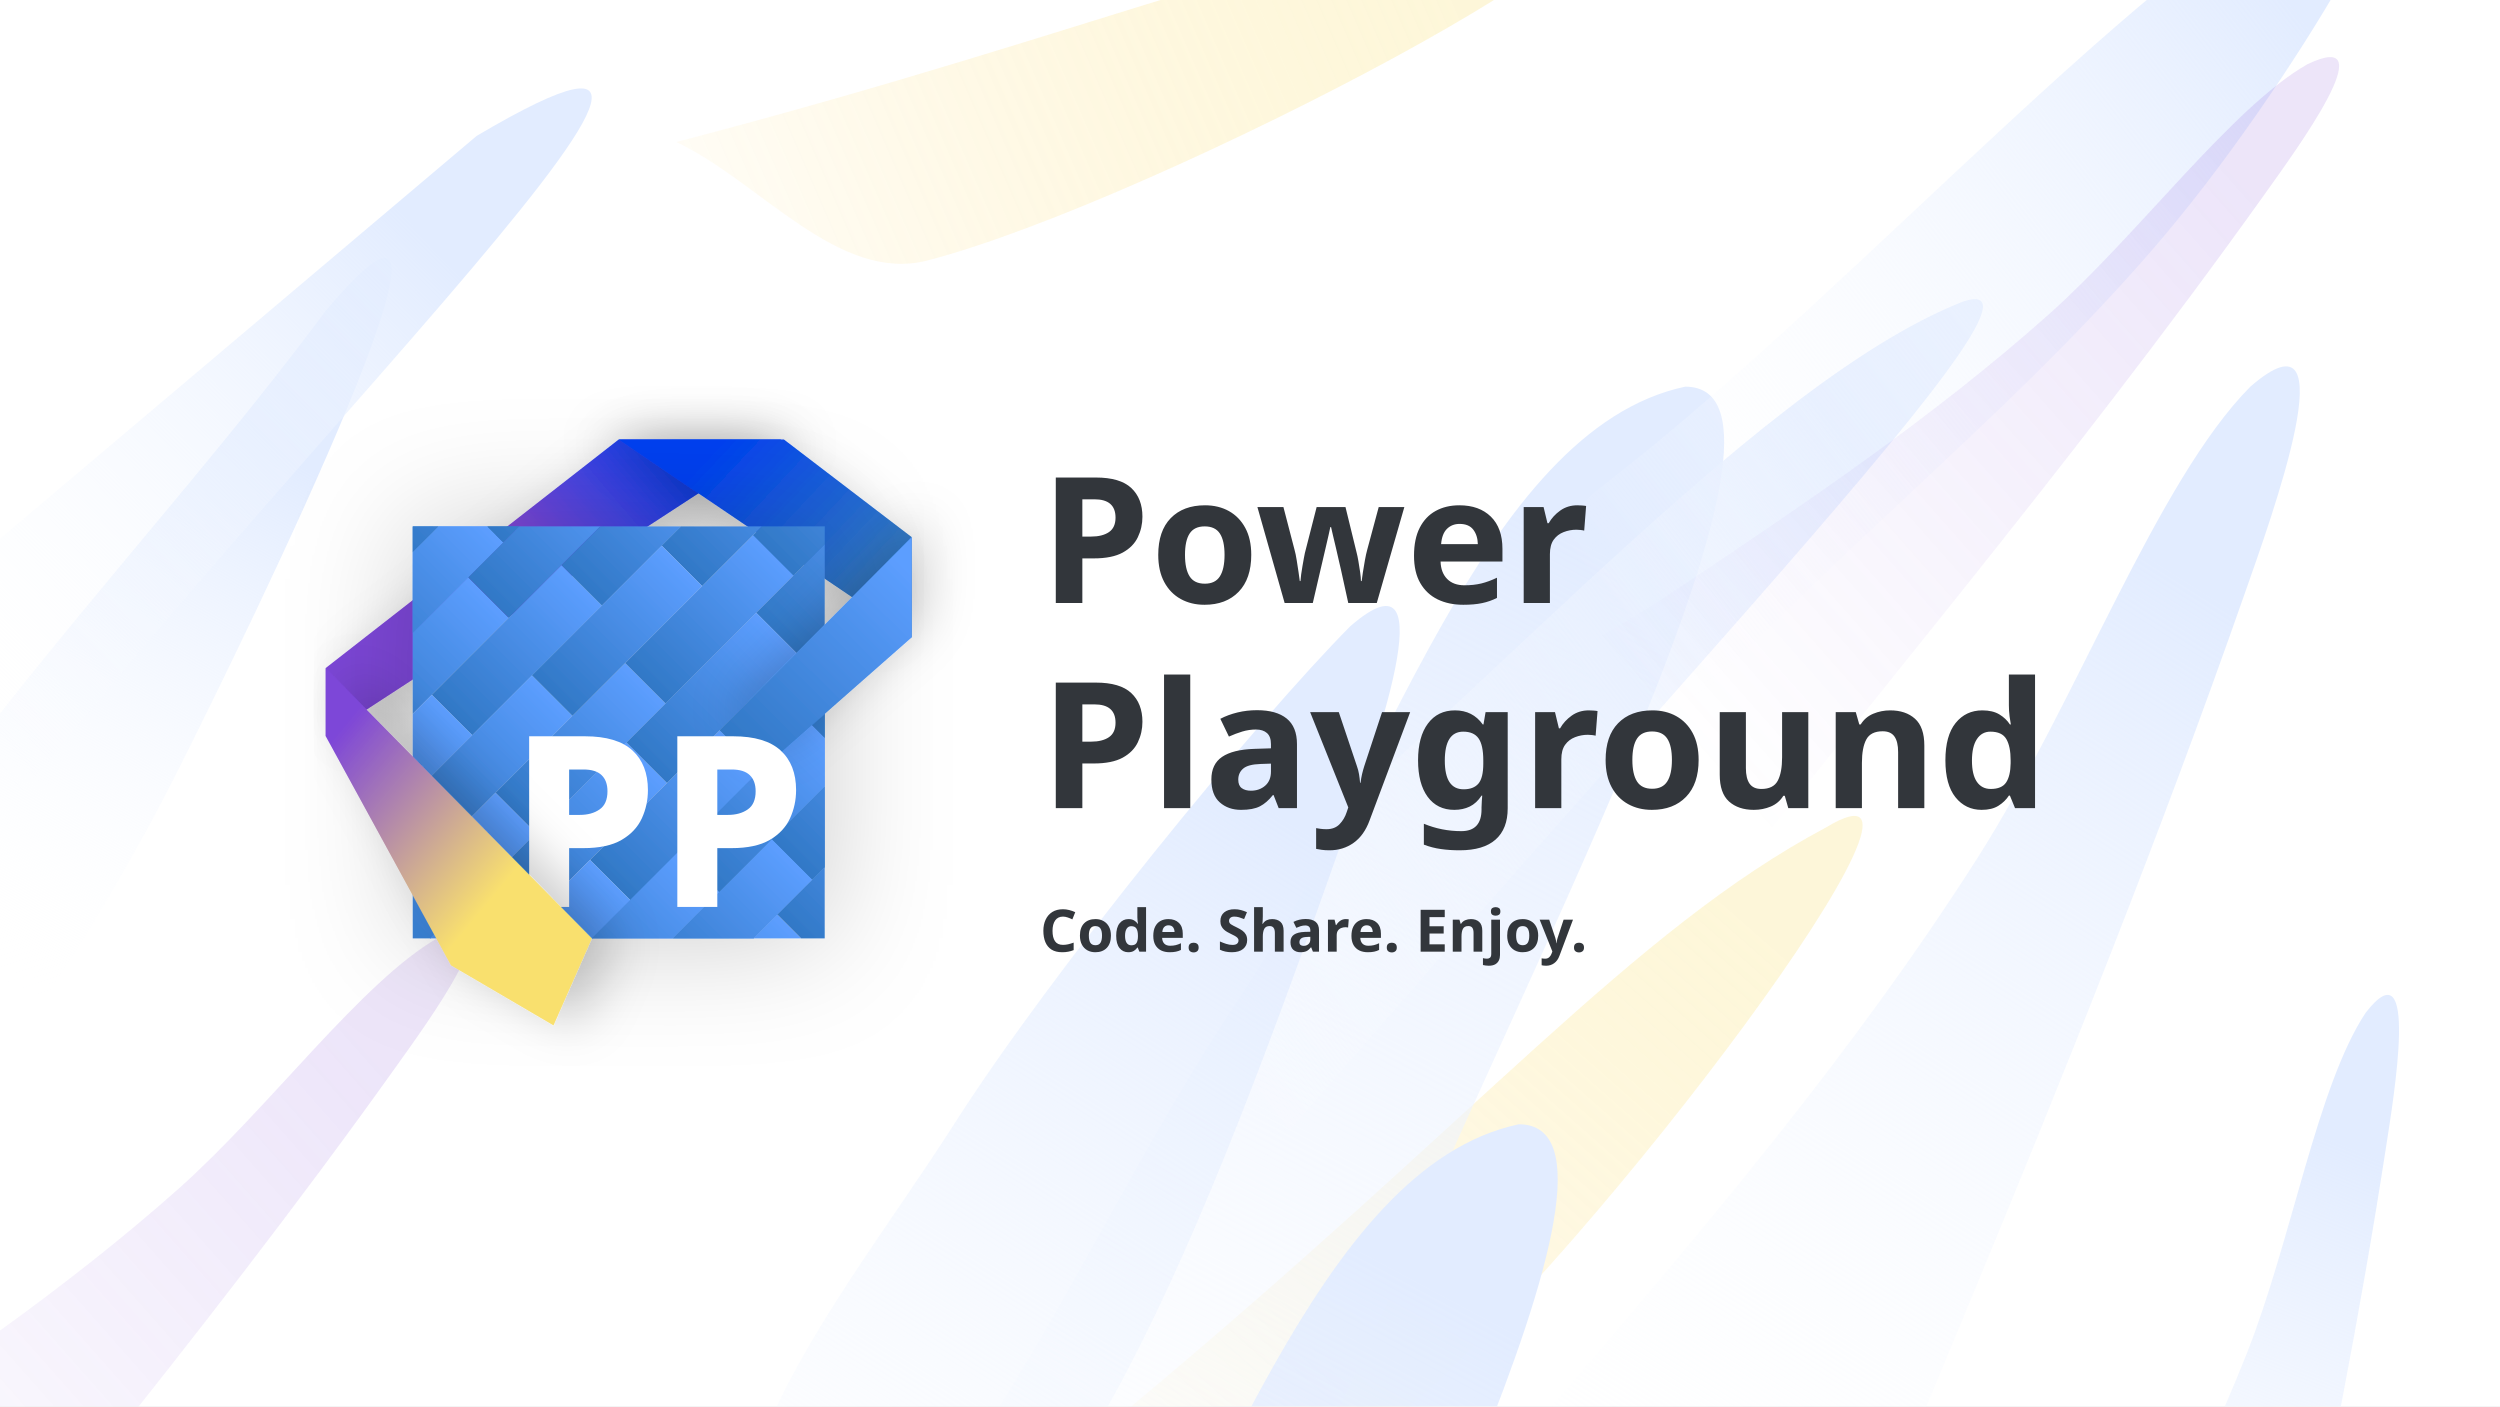
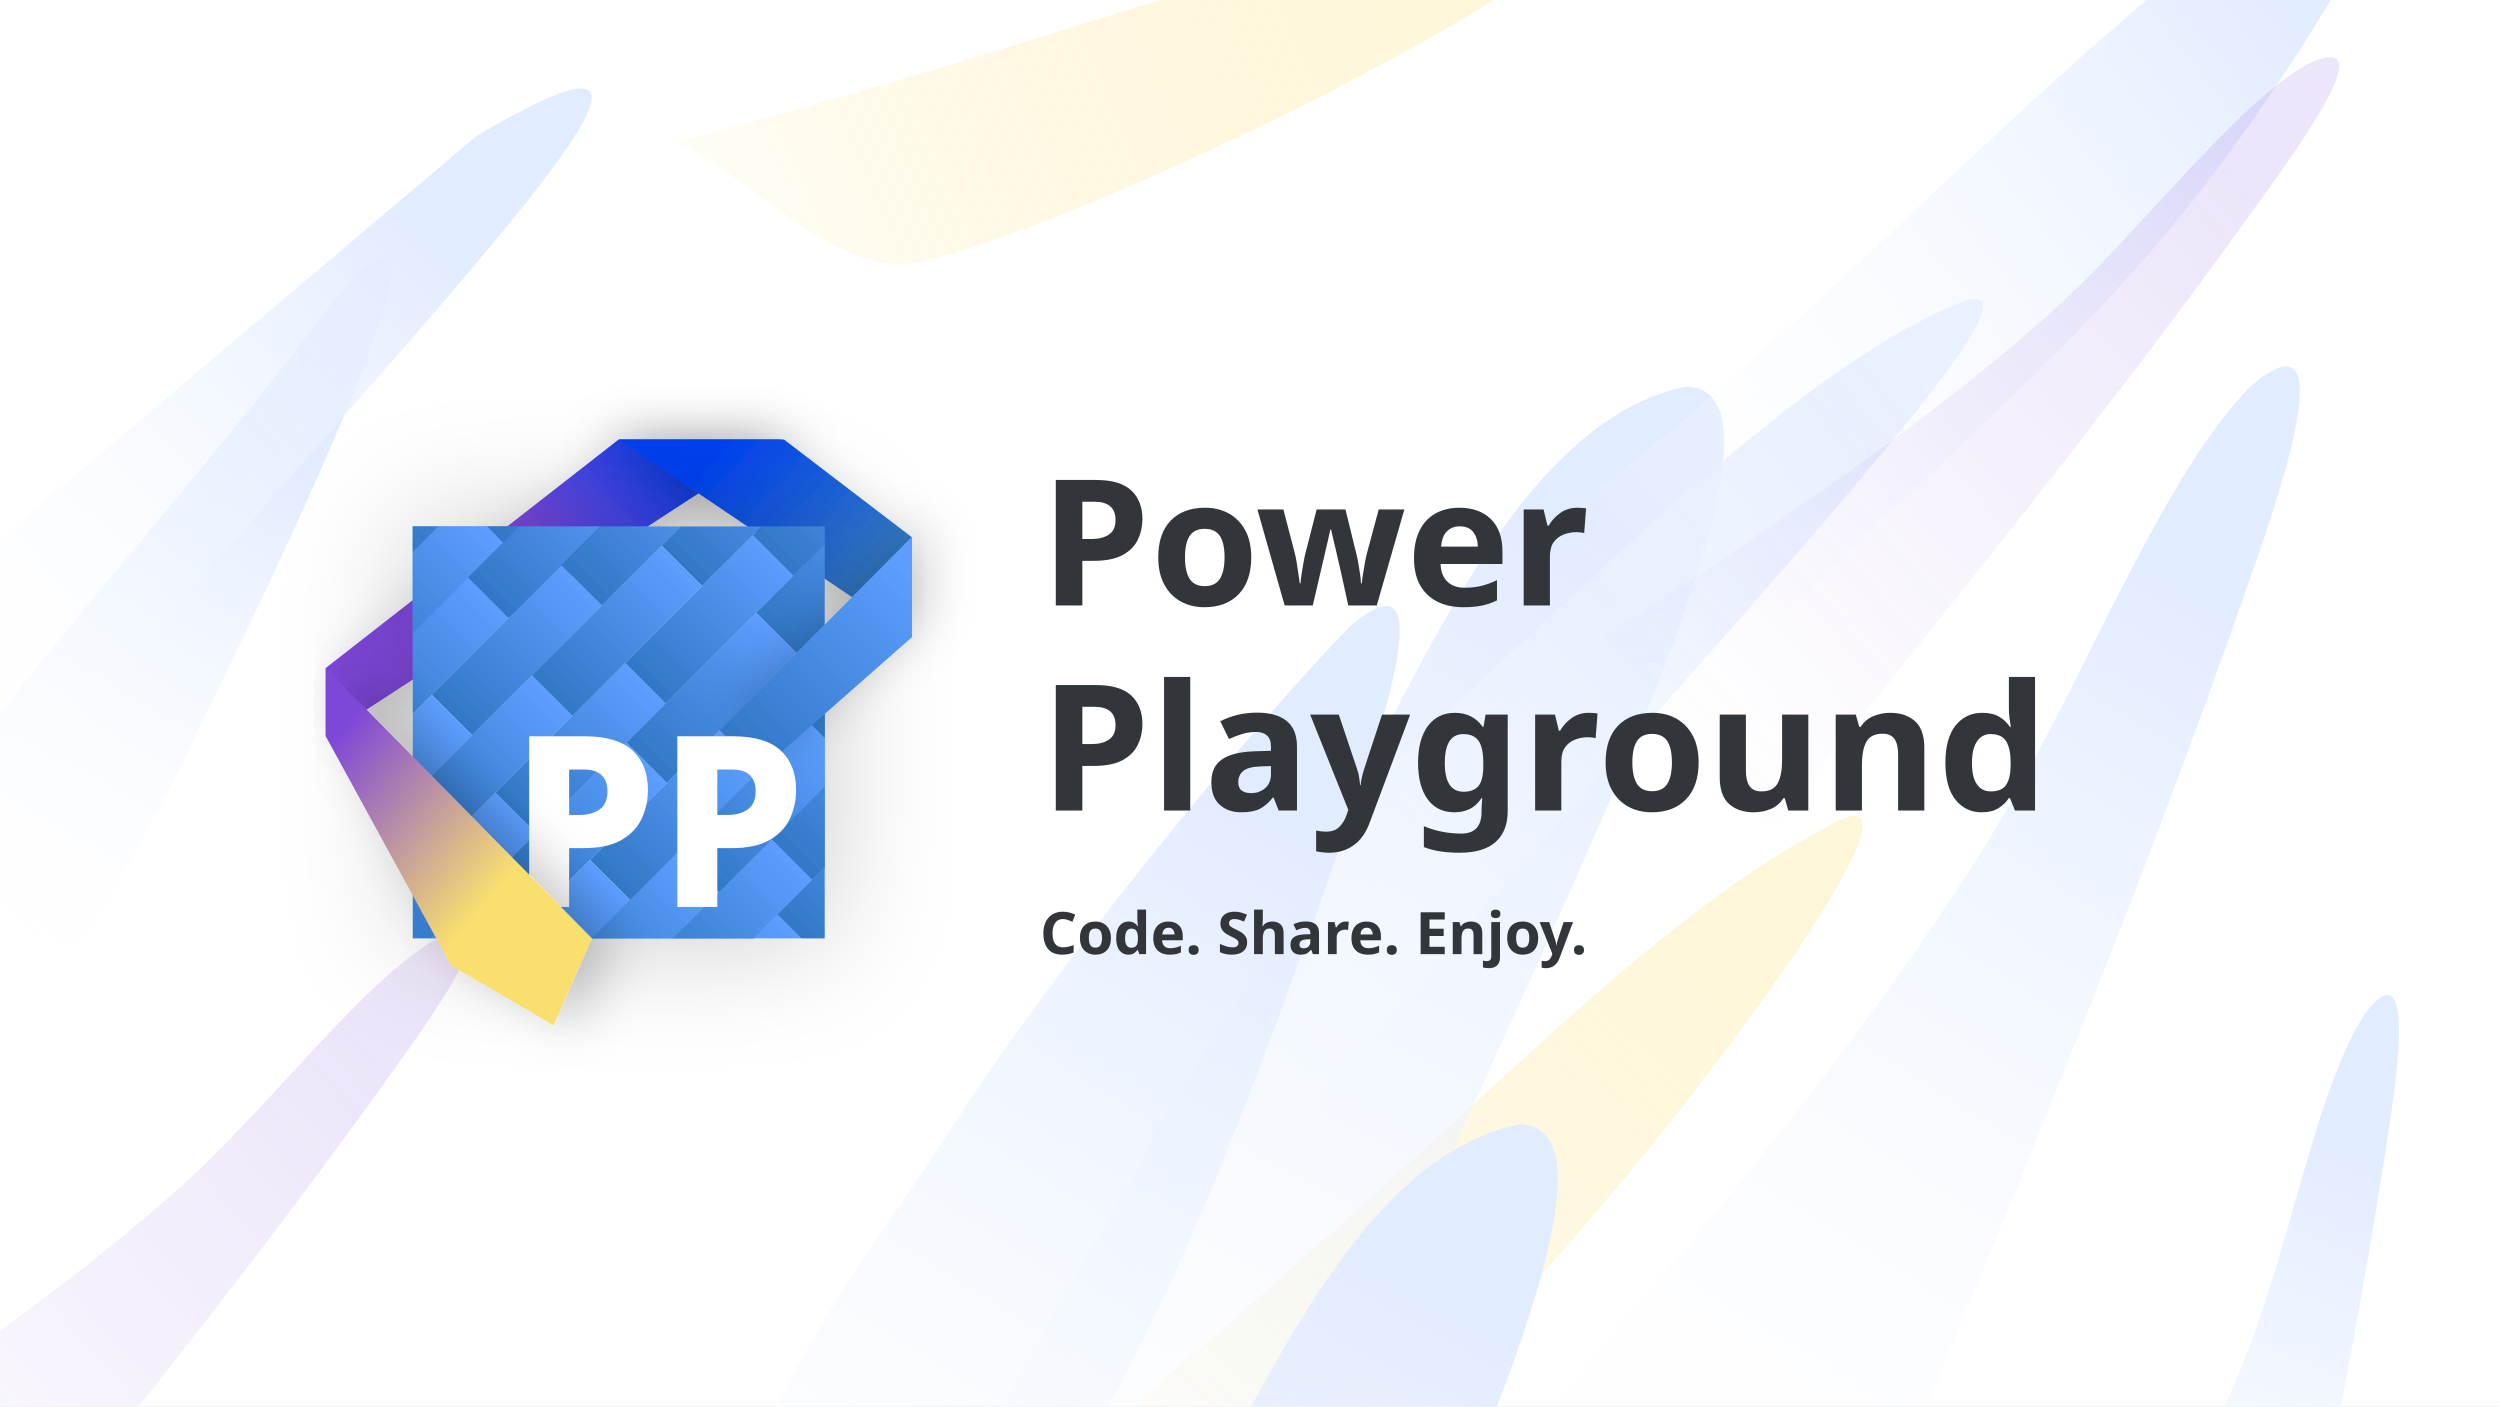
<svg xmlns="http://www.w3.org/2000/svg" xmlns:ns1="http://vectornator.io" xmlns:xlink="http://www.w3.org/1999/xlink" height="100%" stroke-miterlimit="10" style="fill-rule:nonzero;clip-rule:evenodd;stroke-linecap:round;stroke-linejoin:round;" version="1.1" viewBox="5.68434e-14 212 1024 576" width="100%" xml:space="preserve">
  <defs>
    <path d="M5.68434e-14 212L1024 212L1024 212L1024 788L1024 788L5.68434e-14 788L5.68434e-14 788L5.68434e-14 212L5.68434e-14 212Z" id="Fill" />
    <linearGradient gradientTransform="matrix(1 0 0 1 0 0)" gradientUnits="userSpaceOnUse" id="LinearGradient" x1="468.684" x2="716.113" y1="872.198" y2="591.406">
      <stop offset="0" stop-color="#ffbd00" stop-opacity="0" />
      <stop offset="1" stop-color="#f9e06e" stop-opacity="0.261" />
    </linearGradient>
    <linearGradient gradientTransform="matrix(1 0 0 1 0 0)" gradientUnits="userSpaceOnUse" id="LinearGradient_2" x1="-3.991" x2="119.956" y1="613.603" y2="400.46">
      <stop offset="0" stop-color="#ffffff" stop-opacity="0" />
      <stop offset="1" stop-color="#e2ecff" />
    </linearGradient>
    <linearGradient gradientTransform="matrix(1 0 0 1 -33.1374 42.3192)" gradientUnits="userSpaceOnUse" id="LinearGradient_3" x1="-2.358" x2="199.923" y1="459.978" y2="259.069">
      <stop offset="0" stop-color="#ffffff" stop-opacity="0" />
      <stop offset="1" stop-color="#e2ecff" />
    </linearGradient>
    <linearGradient gradientTransform="matrix(1 0 0 1 0 0)" gradientUnits="userSpaceOnUse" id="LinearGradient_4" x1="653.448" x2="914.006" y1="873.172" y2="461.109">
      <stop offset="0" stop-color="#ffffff" stop-opacity="0" />
      <stop offset="1" stop-color="#e2ecff" />
    </linearGradient>
    <linearGradient gradientTransform="matrix(1 0 0 1 0 0)" gradientUnits="userSpaceOnUse" id="LinearGradient_5" x1="383.603" x2="665.908" y1="971.185" y2="443.043">
      <stop offset="0" stop-color="#ffffff" stop-opacity="0" />
      <stop offset="1" stop-color="#e2ecff" />
    </linearGradient>
    <linearGradient gradientTransform="matrix(0.705252 0.239292 -0.269748 0.715396 248.864 -141.091)" gradientUnits="userSpaceOnUse" id="LinearGradient_6" x1="653.448" x2="914.006" y1="873.172" y2="461.109">
      <stop offset="0" stop-color="#ffffff" stop-opacity="0" />
      <stop offset="1" stop-color="#e2ecff" />
    </linearGradient>
    <linearGradient gradientTransform="matrix(0.634176 -0.127439 0.11538 0.647979 341.693 504.298)" gradientUnits="userSpaceOnUse" id="LinearGradient_7" x1="653.448" x2="914.006" y1="873.172" y2="461.109">
      <stop offset="0" stop-color="#ffffff" stop-opacity="0" />
      <stop offset="1" stop-color="#e2ecff" />
    </linearGradient>
    <linearGradient gradientTransform="matrix(1 0 0 1 -68.1738 302.126)" gradientUnits="userSpaceOnUse" id="LinearGradient_8" x1="383.603" x2="665.908" y1="971.185" y2="443.043">
      <stop offset="0" stop-color="#ffffff" stop-opacity="0" />
      <stop offset="1" stop-color="#e2ecff" />
    </linearGradient>
    <linearGradient gradientTransform="matrix(1 0 0 1 -368.676 98.1451)" gradientUnits="userSpaceOnUse" id="LinearGradient_9" x1="653.448" x2="914.006" y1="873.172" y2="461.109">
      <stop offset="0" stop-color="#ffffff" stop-opacity="0" />
      <stop offset="1" stop-color="#e2ecff" />
    </linearGradient>
    <linearGradient gradientTransform="matrix(0.705252 0.239292 -0.269748 0.715396 422.149 -329.722)" gradientUnits="userSpaceOnUse" id="LinearGradient_10" x1="653.448" x2="914.006" y1="873.172" y2="461.109">
      <stop offset="0" stop-color="#ffffff" stop-opacity="0" />
      <stop offset="1" stop-color="#e2ecff" />
    </linearGradient>
    <linearGradient gradientTransform="matrix(0.623723 0.171434 -0.188412 0.630626 440.029 -153.299)" gradientUnits="userSpaceOnUse" id="LinearGradient_11" x1="653.448" x2="914.006" y1="873.172" y2="461.109">
      <stop offset="0" stop-color="#7d46d8" stop-opacity="0" />
      <stop offset="1" stop-color="#7d46d8" stop-opacity="0.14" />
    </linearGradient>
    <linearGradient gradientTransform="matrix(0.623723 0.171434 -0.188412 0.630626 -325.686 204.532)" gradientUnits="userSpaceOnUse" id="LinearGradient_12" x1="653.448" x2="914.006" y1="873.172" y2="461.109">
      <stop offset="0" stop-color="#7d46d8" stop-opacity="0" />
      <stop offset="1" stop-color="#7d46d8" stop-opacity="0.14" />
    </linearGradient>
    <linearGradient gradientTransform="matrix(0.904904 0.425615 -0.425615 0.904904 193.031 -640.127)" gradientUnits="userSpaceOnUse" id="LinearGradient_13" x1="468.684" x2="716.113" y1="872.198" y2="591.406">
      <stop offset="0" stop-color="#ffbd00" stop-opacity="0" />
      <stop offset="1" stop-color="#f9e06e" stop-opacity="0.261" />
    </linearGradient>
    <linearGradient gradientTransform="matrix(47.9132 -53.2538 -90.1648 -99.216 203.869 453.828)" gradientUnits="userSpaceOnUse" id="LinearGradient_14" x1="0.322" x2="1.376" y1="-0.102" y2="-0.161">
      <stop offset="0" stop-color="#7d46d8" />
      <stop offset="1" stop-color="#0041f1" />
    </linearGradient>
    <filter color-interpolation-filters="sRGB" filterUnits="userSpaceOnUse" height="171.579" id="Filter" width="236.573" x="118.427" y="367">
      <feDropShadow dx="10" dy="0" flood-color="#000000" flood-opacity="0.2" in="SourceGraphic" result="Shadow" stdDeviation="10" />
    </filter>
    <linearGradient gradientTransform="matrix(-53.2646 -52.9998 99.1887 -99.6844 382.175 453.216)" gradientUnits="userSpaceOnUse" id="LinearGradient_15" x1="0.322" x2="1.376" y1="-0.102" y2="-0.161">
      <stop offset="0" stop-color="#3178c6" />
      <stop offset="1" stop-color="#0041f1" />
    </linearGradient>
    <filter color-interpolation-filters="sRGB" filterUnits="userSpaceOnUse" height="131.138" id="Filter_2" width="170" x="218.465" y="366.128">
      <feDropShadow dx="-9.962" dy="-0.872" flood-color="#000000" flood-opacity="0.2" in="SourceGraphic" result="Shadow" stdDeviation="10" />
    </filter>
    <filter color-interpolation-filters="sRGB" filterUnits="userSpaceOnUse" height="293.75" id="Filter_3" width="293.75" x="106.552" y="365.125">
      <feDropShadow dx="0" dy="-0" flood-color="#000000" flood-opacity="0.2" in="SourceGraphic" result="Shadow" stdDeviation="25" />
    </filter>
    <linearGradient gradientTransform="matrix(53.1323 -53.1323 99.4369 99.4369 144.726 479.069)" gradientUnits="userSpaceOnUse" id="LinearGradient_16" x1="0" x2="1" y1="0" y2="0">
      <stop offset="0" stop-color="#3178c6" />
      <stop offset="1" stop-color="#5c9eff" />
    </linearGradient>
    <linearGradient gradientTransform="matrix(53.1323 -53.1323 99.4369 99.4369 212.809 377.84)" gradientUnits="userSpaceOnUse" id="LinearGradient_17" x1="0" x2="1" y1="0" y2="0">
      <stop offset="0" stop-color="#3178c6" />
      <stop offset="1" stop-color="#5c9eff" />
    </linearGradient>
    <linearGradient gradientTransform="matrix(53.1323 -53.1323 99.4369 99.4369 159.677 430.972)" gradientUnits="userSpaceOnUse" id="LinearGradient_18" x1="0" x2="1" y1="0" y2="0">
      <stop offset="0" stop-color="#3178c6" />
      <stop offset="1" stop-color="#5c9eff" />
    </linearGradient>
    <linearGradient gradientTransform="matrix(53.1323 -53.1323 99.4369 99.4369 197.858 425.936)" gradientUnits="userSpaceOnUse" id="LinearGradient_19" x1="0" x2="1" y1="0" y2="0">
      <stop offset="0" stop-color="#3178c6" />
      <stop offset="1" stop-color="#5c9eff" />
    </linearGradient>
    <linearGradient gradientTransform="matrix(53.1323 -53.1323 99.4369 99.4369 144.726 479.069)" gradientUnits="userSpaceOnUse" id="LinearGradient_20" x1="0" x2="1" y1="0" y2="0">
      <stop offset="0" stop-color="#3178c6" />
      <stop offset="1" stop-color="#5c9eff" />
    </linearGradient>
    <linearGradient gradientTransform="matrix(53.1323 -53.1323 99.4369 99.4369 159.677 430.972)" gradientUnits="userSpaceOnUse" id="LinearGradient_21" x1="0" x2="1" y1="0" y2="0">
      <stop offset="0" stop-color="#3178c6" />
      <stop offset="1" stop-color="#5c9eff" />
    </linearGradient>
    <linearGradient gradientTransform="matrix(53.1323 -53.1323 99.4369 99.4369 197.858 425.936)" gradientUnits="userSpaceOnUse" id="LinearGradient_22" x1="0" x2="1" y1="0" y2="0">
      <stop offset="0" stop-color="#3178c6" />
      <stop offset="1" stop-color="#5c9eff" />
    </linearGradient>
    <linearGradient gradientTransform="matrix(53.1323 -53.1323 99.4369 99.4369 146.955 509.923)" gradientUnits="userSpaceOnUse" id="LinearGradient_23" x1="0" x2="1" y1="0" y2="0">
      <stop offset="0" stop-color="#3178c6" />
      <stop offset="1" stop-color="#5c9eff" />
    </linearGradient>
    <linearGradient gradientTransform="matrix(53.1323 -53.1323 99.4369 99.4369 185.137 504.887)" gradientUnits="userSpaceOnUse" id="LinearGradient_24" x1="0" x2="1" y1="0" y2="0">
      <stop offset="0" stop-color="#3178c6" />
      <stop offset="1" stop-color="#5c9eff" />
    </linearGradient>
    <linearGradient gradientTransform="matrix(53.1323 -53.1323 99.4369 99.4369 132.005 558.019)" gradientUnits="userSpaceOnUse" id="LinearGradient_25" x1="0" x2="1" y1="0" y2="0">
      <stop offset="0" stop-color="#3178c6" />
      <stop offset="1" stop-color="#5c9eff" />
    </linearGradient>
    <linearGradient gradientTransform="matrix(53.1323 -53.1323 99.4369 99.4369 200.088 456.79)" gradientUnits="userSpaceOnUse" id="LinearGradient_26" x1="0" x2="1" y1="0" y2="0">
      <stop offset="0" stop-color="#3178c6" />
      <stop offset="1" stop-color="#5c9eff" />
    </linearGradient>
    <linearGradient gradientTransform="matrix(53.1323 -53.1323 99.4369 99.4369 238.269 451.755)" gradientUnits="userSpaceOnUse" id="LinearGradient_27" x1="0" x2="1" y1="0" y2="0">
      <stop offset="0" stop-color="#3178c6" />
      <stop offset="1" stop-color="#5c9eff" />
    </linearGradient>
    <linearGradient gradientTransform="matrix(53.1323 -53.1323 99.4369 99.4369 173.054 550.053)" gradientUnits="userSpaceOnUse" id="LinearGradient_28" x1="0" x2="1" y1="0" y2="0">
      <stop offset="0" stop-color="#3178c6" />
      <stop offset="1" stop-color="#5c9eff" />
    </linearGradient>
    <linearGradient gradientTransform="matrix(53.1323 -53.1323 99.4369 99.4369 211.236 545.017)" gradientUnits="userSpaceOnUse" id="LinearGradient_29" x1="0" x2="1" y1="0" y2="0">
      <stop offset="0" stop-color="#3178c6" />
      <stop offset="1" stop-color="#5c9eff" />
    </linearGradient>
    <linearGradient gradientTransform="matrix(53.1323 -53.1323 99.4369 99.4369 158.103 598.15)" gradientUnits="userSpaceOnUse" id="LinearGradient_30" x1="0" x2="1" y1="0" y2="0">
      <stop offset="0" stop-color="#3178c6" />
      <stop offset="1" stop-color="#5c9eff" />
    </linearGradient>
    <linearGradient gradientTransform="matrix(53.7367 -53.7367 100.568 100.568 158.595 630.599)" gradientUnits="userSpaceOnUse" id="LinearGradient_31" x1="0" x2="1" y1="0" y2="0">
      <stop offset="0" stop-color="#3178c6" />
      <stop offset="1" stop-color="#5c9eff" />
    </linearGradient>
    <linearGradient gradientTransform="matrix(53.1323 -53.1323 99.4369 99.4369 120.003 603.309)" gradientUnits="userSpaceOnUse" id="LinearGradient_32" x1="0" x2="1" y1="0" y2="0">
      <stop offset="0" stop-color="#3178c6" />
      <stop offset="1" stop-color="#5c9eff" />
    </linearGradient>
    <linearGradient gradientTransform="matrix(53.1323 -53.1323 99.4369 99.4369 279.319 443.788)" gradientUnits="userSpaceOnUse" id="LinearGradient_33" x1="0" x2="1" y1="0" y2="0">
      <stop offset="0" stop-color="#3178c6" />
      <stop offset="1" stop-color="#5c9eff" />
    </linearGradient>
    <linearGradient gradientTransform="matrix(53.1323 -53.1323 99.4369 99.4369 226.187 496.921)" gradientUnits="userSpaceOnUse" id="LinearGradient_34" x1="0" x2="1" y1="0" y2="0">
      <stop offset="0" stop-color="#3178c6" />
      <stop offset="1" stop-color="#5c9eff" />
    </linearGradient>
    <linearGradient gradientTransform="matrix(53.1323 -53.1323 99.4369 99.4369 264.368 491.885)" gradientUnits="userSpaceOnUse" id="LinearGradient_35" x1="0" x2="1" y1="0" y2="0">
      <stop offset="0" stop-color="#3178c6" />
      <stop offset="1" stop-color="#5c9eff" />
    </linearGradient>
    <linearGradient gradientTransform="matrix(53.1323 -53.1323 99.4369 99.4369 316.756 439.497)" gradientUnits="userSpaceOnUse" id="LinearGradient_36" x1="0" x2="1" y1="0" y2="0">
      <stop offset="0" stop-color="#3178c6" />
      <stop offset="1" stop-color="#5c9eff" />
    </linearGradient>
    <linearGradient gradientTransform="matrix(53.1323 -53.1323 99.4369 99.4369 211.782 577.555)" gradientUnits="userSpaceOnUse" id="LinearGradient_37" x1="0" x2="1" y1="0" y2="0">
      <stop offset="0" stop-color="#3178c6" />
      <stop offset="1" stop-color="#5c9eff" />
    </linearGradient>
    <linearGradient gradientTransform="matrix(53.1323 -53.1323 99.4369 99.4369 249.963 572.52)" gradientUnits="userSpaceOnUse" id="LinearGradient_38" x1="0" x2="1" y1="0" y2="0">
      <stop offset="0" stop-color="#3178c6" />
      <stop offset="1" stop-color="#5c9eff" />
    </linearGradient>
    <linearGradient gradientTransform="matrix(53.1323 -53.1323 99.4369 99.4369 196.831 625.652)" gradientUnits="userSpaceOnUse" id="LinearGradient_39" x1="0" x2="1" y1="0" y2="0">
      <stop offset="0" stop-color="#3178c6" />
      <stop offset="1" stop-color="#5c9eff" />
    </linearGradient>
    <linearGradient gradientTransform="matrix(53.1323 -53.1323 99.4369 99.4369 318.047 471.29)" gradientUnits="userSpaceOnUse" id="LinearGradient_40" x1="0" x2="1" y1="0" y2="0">
      <stop offset="0" stop-color="#3178c6" />
      <stop offset="1" stop-color="#5c9eff" />
    </linearGradient>
    <linearGradient gradientTransform="matrix(53.1323 -53.1323 99.4369 99.4369 264.914 524.423)" gradientUnits="userSpaceOnUse" id="LinearGradient_41" x1="0" x2="1" y1="0" y2="0">
      <stop offset="0" stop-color="#3178c6" />
      <stop offset="1" stop-color="#5c9eff" />
    </linearGradient>
    <linearGradient gradientTransform="matrix(53.1323 -53.1323 99.4369 99.4369 303.096 519.387)" gradientUnits="userSpaceOnUse" id="LinearGradient_42" x1="0" x2="1" y1="0" y2="0">
      <stop offset="0" stop-color="#3178c6" />
      <stop offset="1" stop-color="#5c9eff" />
    </linearGradient>
    <linearGradient gradientTransform="matrix(53.1323 -53.1323 99.4369 99.4369 233.148 622.217)" gradientUnits="userSpaceOnUse" id="LinearGradient_43" x1="0" x2="1" y1="0" y2="0">
      <stop offset="0" stop-color="#3178c6" />
      <stop offset="1" stop-color="#5c9eff" />
    </linearGradient>
    <linearGradient gradientTransform="matrix(53.1323 -53.1323 99.4369 99.4369 271.329 617.181)" gradientUnits="userSpaceOnUse" id="LinearGradient_44" x1="0" x2="1" y1="0" y2="0">
      <stop offset="0" stop-color="#3178c6" />
      <stop offset="1" stop-color="#5c9eff" />
    </linearGradient>
    <linearGradient gradientTransform="matrix(53.1323 -53.1323 99.4369 99.4369 339.412 515.952)" gradientUnits="userSpaceOnUse" id="LinearGradient_45" x1="0" x2="1" y1="0" y2="0">
      <stop offset="0" stop-color="#3178c6" />
      <stop offset="1" stop-color="#5c9eff" />
    </linearGradient>
    <linearGradient gradientTransform="matrix(53.1323 -53.1323 99.4369 99.4369 286.28 569.085)" gradientUnits="userSpaceOnUse" id="LinearGradient_46" x1="0" x2="1" y1="0" y2="0">
      <stop offset="0" stop-color="#3178c6" />
      <stop offset="1" stop-color="#5c9eff" />
    </linearGradient>
    <linearGradient gradientTransform="matrix(53.1323 -53.1323 99.4369 99.4369 324.461 564.049)" gradientUnits="userSpaceOnUse" id="LinearGradient_47" x1="0" x2="1" y1="0" y2="0">
      <stop offset="0" stop-color="#3178c6" />
      <stop offset="1" stop-color="#5c9eff" />
    </linearGradient>
    <linearGradient gradientTransform="matrix(53.1323 -53.1323 99.4369 99.4369 233.148 622.217)" gradientUnits="userSpaceOnUse" id="LinearGradient_48" x1="0" x2="1" y1="0" y2="0">
      <stop offset="0" stop-color="#3178c6" />
      <stop offset="1" stop-color="#5c9eff" />
    </linearGradient>
    <linearGradient gradientTransform="matrix(53.1323 -53.1323 99.4369 99.4369 271.329 617.181)" gradientUnits="userSpaceOnUse" id="LinearGradient_49" x1="0" x2="1" y1="0" y2="0">
      <stop offset="0" stop-color="#3178c6" />
      <stop offset="1" stop-color="#5c9eff" />
    </linearGradient>
    <linearGradient gradientTransform="matrix(53.1323 -53.1323 99.4369 99.4369 339.412 515.952)" gradientUnits="userSpaceOnUse" id="LinearGradient_50" x1="0" x2="1" y1="0" y2="0">
      <stop offset="0" stop-color="#3178c6" />
      <stop offset="1" stop-color="#5c9eff" />
    </linearGradient>
    <linearGradient gradientTransform="matrix(53.1323 -53.1323 99.4369 99.4369 286.28 569.085)" gradientUnits="userSpaceOnUse" id="LinearGradient_51" x1="0" x2="1" y1="0" y2="0">
      <stop offset="0" stop-color="#3178c6" />
      <stop offset="1" stop-color="#5c9eff" />
    </linearGradient>
    <linearGradient gradientTransform="matrix(53.1323 -53.1323 99.4369 99.4369 324.461 564.049)" gradientUnits="userSpaceOnUse" id="LinearGradient_52" x1="0" x2="1" y1="0" y2="0">
      <stop offset="0" stop-color="#3178c6" />
      <stop offset="1" stop-color="#5c9eff" />
    </linearGradient>
    <linearGradient gradientTransform="matrix(53.1323 -53.1323 99.4369 99.4369 273.559 648.035)" gradientUnits="userSpaceOnUse" id="LinearGradient_53" x1="0" x2="1" y1="0" y2="0">
      <stop offset="0" stop-color="#3178c6" />
      <stop offset="1" stop-color="#5c9eff" />
    </linearGradient>
    <linearGradient gradientTransform="matrix(53.1323 -53.1323 99.4369 99.4369 326.691 594.903)" gradientUnits="userSpaceOnUse" id="LinearGradient_54" x1="0" x2="1" y1="0" y2="0">
      <stop offset="0" stop-color="#3178c6" />
      <stop offset="1" stop-color="#5c9eff" />
    </linearGradient>
    <linearGradient gradientTransform="matrix(53.1323 -53.1323 99.4369 99.4369 303.096 519.387)" gradientUnits="userSpaceOnUse" id="LinearGradient_55" x1="0" x2="1.348" y1="0" y2="-0.007">
      <stop offset="0" stop-color="#3178c6" />
      <stop offset="1" stop-color="#5c9eff" />
    </linearGradient>
    <filter color-interpolation-filters="sRGB" filterUnits="userSpaceOnUse" height="145.676" id="Filter_4" width="128.618" x="274.809" y="398.337">
      <feDropShadow dx="5" dy="-8.66" flood-color="#000000" flood-opacity="0.2" in="SourceGraphic" result="Shadow" stdDeviation="10" />
    </filter>
    <linearGradient gradientTransform="matrix(41.5451 51.9549 -77.2657 97.6196 194.422 547.463)" gradientUnits="userSpaceOnUse" id="LinearGradient_56" x1="-1.019" x2="0.394" y1="0.138" y2="0.201">
      <stop offset="0" stop-color="#7d46d8" />
      <stop offset="1" stop-color="#f9e06e" />
    </linearGradient>
    <filter color-interpolation-filters="sRGB" filterUnits="userSpaceOnUse" height="196.314" id="Filter_5" width="159" x="118.427" y="460.686">
      <feDropShadow dx="10" dy="0" flood-color="#000000" flood-opacity="0.2" in="SourceGraphic" result="Shadow" stdDeviation="10" />
    </filter>
  </defs>
  <clipPath id="ArtboardFrame">
    <rect height="576" width="1024" x="5.68434e-14" y="212" />
  </clipPath>
  <g clip-path="url(#ArtboardFrame)" id="Layer" ns1:layerName="Layer">
    <g opacity="1" ns1:layerName="light">
      <g opacity="1" ns1:layerName="rect">
        <use fill="#ffffff" fill-rule="evenodd" opacity="1" stroke="none" ns1:layerName="rect" xlink:href="#Fill" />
        <clipPath clip-rule="evenodd" id="ClipPath">
          <use xlink:href="#Fill" />
        </clipPath>
        <g clip-path="url(#ClipPath)">
          <path d="M463.419 788C605.698 669.45 668.512 593.22 747.976 550.9C812.398 512 652.128 725.665 577.316 788C548.149 812.303 501.385 788 463.419 788Z" fill="url(#LinearGradient)" fill-rule="nonzero" opacity="1" stroke="none" ns1:layerName="长方形 1" />
          <path d="M133.427 339.298C210.159 248.223 101.766 470.44 71.593 530.103C25.53 621.187-38.463 702.034-93.491 788C-90.308 736-107.453 678.49-83.942 632C-29.097 523.55 60.971 436.865 133.427 339.298Z" fill="url(#LinearGradient_2)" fill-rule="nonzero" opacity="1" stroke="none" ns1:layerName="长方形 1" />
          <path d="M-96.569 514.277C49.333 390.973 49.333 390.973 195.234 267.668C350.78 175.795 81.049 430.444-33.137 593.22C-64.853 553.749-64.853 553.749-96.569 514.277Z" fill="url(#LinearGradient_3)" fill-rule="nonzero" opacity="1" stroke="none" ns1:layerName="长方形 1" />
          <path d="M494.864 930.746C541.789 883.164 592.123 838.718 635.64 788C697.292 716.145 758.955 643.495 809.836 563.649C850.396 500 883.408 409.024 921.742 370.376C963.016 334.538 930.206 424.378 919.384 455.279C850.056 653.236 763.143 844.589 685.023 1039.24C589.943 984.995 589.943 984.995 494.864 930.746Z" fill="url(#LinearGradient_4)" fill-rule="nonzero" opacity="1" stroke="none" ns1:layerName="长方形 1" />
          <path d="M299.473 934.941C332.128 892.227 367.741 851.621 397.437 806.8C437.656 746.096 468.294 679.368 508.865 618.899C566.007 533.734 607.117 388.125 690.255 370.376C750.814 370.376 622.944 613.405 574.916 729.653C530.013 838.338 466.603 938.418 412.446 1042.8C355.96 988.87 355.96 988.87 299.473 934.941Z" fill="url(#LinearGradient_5)" fill-rule="nonzero" opacity="1" stroke="none" ns1:layerName="长方形 1" />
          <path d="M482.526 600.1C592.56 515.471 715.479 370.376 804.105 335.501C858.515 317.665 627.874 550.9 451.644 766.3C412.535 716.521 448.747 626.079 482.526 600.1Z" fill="url(#LinearGradient_6)" fill-rule="nonzero" opacity="1" stroke="none" ns1:layerName="长方形 1" />
          <path d="M1103.62 310.829" fill="none" opacity="1" stroke="#383838" stroke-linecap="butt" stroke-linejoin="miter" stroke-width="10" ns1:layerName="曲线 1" />
          <path d="M762.914 1044.34C787.182 1007.52 813.975 972.31 835.72 933.9C866.528 879.483 897.251 824.549 920.306 766.326C938.684 719.914 949.122 656.756 968.973 626.829C991.014 598.346 980.572 660.741 977.275 682.144C956.149 819.251 923.109 954.32 896.026 1090.41C829.47 1067.37 829.47 1067.37 762.914 1044.34Z" fill="url(#LinearGradient_7)" fill-rule="nonzero" opacity="1" stroke="none" ns1:layerName="长方形 1" />
          <path d="M231.3 1237.07C263.954 1194.35 299.567 1153.75 329.263 1108.93C369.482 1048.22 400.12 981.494 440.691 921.025C497.833 835.859 538.943 690.25 622.081 672.502C682.64 672.502 554.77 915.53 506.742 1031.78C461.84 1140.46 398.429 1240.54 344.272 1344.93C287.786 1291 287.786 1291 231.3 1237.07Z" fill="url(#LinearGradient_8)" fill-rule="nonzero" opacity="1" stroke="none" ns1:layerName="长方形 1" />
          <path d="M390.766 672.502C431.325 608.853 514.732 507.169 553.066 468.522C594.34 432.683 561.531 522.523 550.709 553.424C481.38 751.381 434.671 854.96 344.981 907.277C249.901 853.028 339.885 752.348 390.766 672.502Z" fill="url(#LinearGradient_9)" fill-rule="nonzero" opacity="1" stroke="none" ns1:layerName="长方形 1" />
          <path d="M655.812 411.468C765.846 326.84 888.764 181.745 977.39 146.87C1001.27 139.041 939.2 247.71 881.947 313.892C808.769 398.48 723.802 456.821 624.93 577.669C585.821 527.89 622.033 437.448 655.812 411.468Z" fill="url(#LinearGradient_10)" fill-rule="nonzero" opacity="1" stroke="none" ns1:layerName="长方形 1" />
          <path d="M573.324 518.491C611.557 496.529 651.325 477.129 688.024 452.605C740.016 417.861 792.165 382.617 838.945 340.987C876.235 307.802 913.966 256.089 945.157 238.289C977.654 222.764 940.263 273.794 927.69 291.426C847.151 404.378 756.889 510.15 671.488 619.512C622.406 569.002 622.406 569.002 573.324 518.491Z" fill="url(#LinearGradient_11)" fill-rule="nonzero" opacity="1" stroke="none" ns1:layerName="长方形 1" />
          <path d="M-192.391 876.322C-154.158 854.36-114.39 834.96-77.691 810.436C-25.699 775.692 26.45 740.448 73.23 698.818C110.52 665.633 148.251 613.92 179.442 596.12C211.939 580.595 174.548 631.625 161.975 649.257C81.436 762.209-8.827 867.981-94.228 977.343C-143.309 926.833-143.309 926.833-192.391 876.322Z" fill="url(#LinearGradient_12)" fill-rule="nonzero" opacity="1" stroke="none" ns1:layerName="长方形 1" />
          <path d="M276.996 270.175C456.201 223.455 545.487 181.209 635.406 176.735C710.258 168.953 474.29 294.086 380.062 318.652C343.324 328.23 311.351 286.334 276.996 270.175Z" fill="url(#LinearGradient_13)" fill-rule="nonzero" opacity="1" stroke="none" ns1:layerName="长方形 1" />
        </g>
      </g>
      <g opacity="1" ns1:layerName="成组 1">
        <path d="M253.521 435.32L320 392L253.427 392L133.427 485.608L133.427 513.579L253.521 435.32" fill="url(#LinearGradient_14)" fill-rule="evenodd" filter="url(#Filter)" stroke="none" ns1:layerName="rect 3" ns1:shadowAngle="0" ns1:shadowColor="#000000" ns1:shadowOffset="10" ns1:shadowOpacity="0.2" ns1:shadowRadius="20" />
        <path d="M355.339 460.908L253.427 392L321.075 392L373.427 431.997L373.427 473.138L355.339 460.908" fill="url(#LinearGradient_15)" fill-rule="evenodd" filter="url(#Filter_2)" stroke="none" ns1:layerName="rect 2" ns1:shadowAngle="3.22886" ns1:shadowColor="#000000" ns1:shadowOffset="10" ns1:shadowOpacity="0.2" ns1:shadowRadius="20" />
        <g filter="url(#Filter_3)" ns1:layerName="rect" ns1:shadowAngle="-1.5708" ns1:shadowColor="#000000" ns1:shadowOffset="0" ns1:shadowOpacity="0.2" ns1:shadowRadius="50">
          <clipPath clip-rule="evenodd" id="ClipPath_2">
            <path d="M169.052 427.625L337.802 427.625L337.802 427.625L337.802 596.375L337.802 596.375L169.052 596.375L169.052 596.375L169.052 427.625L169.052 427.625Z" />
          </clipPath>
          <g clip-path="url(#ClipPath_2)">
            <path d="M136.439 470.782L189.572 417.65L189.572 417.65L206.145 434.223L206.145 434.223L153.012 487.355L153.012 487.355L136.439 470.782L136.439 470.782Z" fill="url(#LinearGradient_16)" fill-rule="evenodd" opacity="1" stroke="none" ns1:layerName="rect" />
            <path d="M204.523 369.553L257.655 316.421L257.655 316.421L274.228 332.994L274.228 332.994L221.096 386.126L221.096 386.126L204.523 369.553L204.523 369.553Z" fill="url(#LinearGradient_17)" fill-rule="evenodd" opacity="0" stroke="none" ns1:layerName="rect" />
            <path d="M151.39 422.686L204.523 369.553L204.523 369.553L221.096 386.126L221.096 386.126L167.963 439.259L167.963 439.259L151.39 422.686L151.39 422.686Z" fill="url(#LinearGradient_18)" fill-rule="evenodd" opacity="1" stroke="none" ns1:layerName="rect" />
            <path d="M189.572 417.65L242.704 364.517L242.704 364.517L259.277 381.09L259.277 381.09L206.145 434.223L206.145 434.223L189.572 417.65L189.572 417.65Z" fill="url(#LinearGradient_19)" fill-rule="evenodd" opacity="1" stroke="none" ns1:layerName="rect" />
            <path d="M136.439 470.782L189.572 417.65L189.572 417.65L206.145 434.223L206.145 434.223L153.012 487.355L153.012 487.355L136.439 470.782L136.439 470.782Z" fill="url(#LinearGradient_20)" fill-rule="evenodd" opacity="1" stroke="none" ns1:layerName="rect" />
            <path d="M151.39 422.686L204.523 369.553L204.523 369.553L221.096 386.126L221.096 386.126L167.963 439.259L167.963 439.259L151.39 422.686L151.39 422.686Z" fill="url(#LinearGradient_21)" fill-rule="evenodd" opacity="1" stroke="none" ns1:layerName="rect" />
            <path d="M189.572 417.65L242.704 364.517L242.704 364.517L259.277 381.09L259.277 381.09L206.145 434.223L206.145 434.223L189.572 417.65L189.572 417.65Z" fill="url(#LinearGradient_22)" fill-rule="evenodd" opacity="1" stroke="none" ns1:layerName="rect" />
            <path d="M138.669 501.636L191.801 448.504L191.801 448.504L208.374 465.077L208.374 465.077L155.242 518.209L155.242 518.209L138.669 501.636L138.669 501.636Z" fill="url(#LinearGradient_23)" fill-rule="evenodd" opacity="1" stroke="none" ns1:layerName="rect" />
            <path d="M176.85 496.601L229.983 443.468L229.983 443.468L246.556 460.041L246.556 460.041L193.423 513.173L193.423 513.173L176.85 496.601L176.85 496.601Z" fill="url(#LinearGradient_24)" fill-rule="evenodd" opacity="1" stroke="none" ns1:layerName="rect" />
            <path d="M123.718 549.733L176.85 496.601L176.85 496.601L193.423 513.173L193.423 513.173L140.291 566.306L140.291 566.306L123.718 549.733L123.718 549.733Z" fill="url(#LinearGradient_25)" fill-rule="evenodd" opacity="1" stroke="none" ns1:layerName="rect" />
            <path d="M191.801 448.504L244.934 395.372L244.934 395.372L261.507 411.945L261.507 411.945L208.374 465.077L208.374 465.077L191.801 448.504L191.801 448.504Z" fill="url(#LinearGradient_26)" fill-rule="evenodd" opacity="1" stroke="none" ns1:layerName="rect" />
            <path d="M229.983 443.468L283.115 390.336L283.115 390.336L299.688 406.909L299.688 406.909L246.556 460.041L246.556 460.041L229.983 443.468L229.983 443.468Z" fill="url(#LinearGradient_27)" fill-rule="evenodd" opacity="1" stroke="none" ns1:layerName="rect" />
            <path d="M164.768 541.767L217.9 488.635L217.9 488.635L234.473 505.207L234.473 505.207L181.341 558.34L181.341 558.34L164.768 541.767L164.768 541.767Z" fill="url(#LinearGradient_28)" fill-rule="evenodd" opacity="1" stroke="none" ns1:layerName="rect" />
            <path d="M202.949 536.731L256.082 483.599L256.082 483.599L272.654 500.171L272.654 500.171L219.522 553.304L219.522 553.304L202.949 536.731L202.949 536.731Z" fill="url(#LinearGradient_29)" fill-rule="evenodd" opacity="1" stroke="none" ns1:layerName="rect" />
            <path d="M149.817 589.863L202.949 536.731L202.949 536.731L219.522 553.304L219.522 553.304L166.39 606.436L166.39 606.436L149.817 589.863L149.817 589.863Z" fill="url(#LinearGradient_30)" fill-rule="evenodd" opacity="1" stroke="none" ns1:layerName="rect" />
            <path d="M150.214 622.218L203.951 568.481L203.951 568.481L220.712 585.243L220.712 585.243L166.975 638.979L166.975 638.979L150.214 622.218L150.214 622.218Z" fill="url(#LinearGradient_31)" fill-rule="evenodd" opacity="1" stroke="none" ns1:layerName="rect" />
            <path d="M111.717 595.023L164.849 541.89L164.849 541.89L181.422 558.463L181.422 558.463L128.29 611.596L128.29 611.596L111.717 595.023L111.717 595.023Z" fill="url(#LinearGradient_32)" fill-rule="evenodd" opacity="1" stroke="none" ns1:layerName="rect" />
            <path d="M271.033 435.502L324.165 382.37L324.165 382.37L340.738 398.943L340.738 398.943L287.606 452.075L287.606 452.075L271.033 435.502L271.033 435.502Z" fill="url(#LinearGradient_33)" fill-rule="evenodd" opacity="1" stroke="none" ns1:layerName="rect" />
            <path d="M217.9 488.634L271.033 435.502L271.033 435.502L287.605 452.075L287.605 452.075L234.473 505.207L234.473 505.207L217.9 488.634L217.9 488.634Z" fill="url(#LinearGradient_34)" fill-rule="evenodd" opacity="1" stroke="none" ns1:layerName="rect" />
            <path d="M256.082 483.599L309.214 430.466L309.214 430.466L325.787 447.039L325.787 447.039L272.654 500.171L272.654 500.171L256.082 483.599L256.082 483.599Z" fill="url(#LinearGradient_35)" fill-rule="evenodd" opacity="1" stroke="none" ns1:layerName="rect" />
            <path d="M308.469 431.211L361.602 378.079L361.602 378.079L378.174 394.652L378.174 394.652L325.042 447.784L325.042 447.784L308.469 431.211L308.469 431.211Z" fill="url(#LinearGradient_36)" fill-rule="evenodd" opacity="1" stroke="none" ns1:layerName="rect" />
            <path d="M203.495 569.269L256.628 516.136L256.628 516.136L273.201 532.709L273.201 532.709L220.068 585.842L220.068 585.842L203.495 569.269L203.495 569.269Z" fill="url(#LinearGradient_37)" fill-rule="evenodd" opacity="1" stroke="none" ns1:layerName="rect" />
            <path d="M241.677 564.233L294.809 511.101L294.809 511.101L311.382 527.674L311.382 527.674L258.25 580.806L258.25 580.806L241.677 564.233L241.677 564.233Z" fill="url(#LinearGradient_38)" fill-rule="evenodd" opacity="1" stroke="none" ns1:layerName="rect" />
            <path d="M188.544 617.366L241.677 564.233L241.677 564.233L258.249 580.806L258.249 580.806L205.117 633.938L205.117 633.938L188.544 617.366L188.544 617.366Z" fill="url(#LinearGradient_39)" fill-rule="evenodd" opacity="1" stroke="none" ns1:layerName="rect" />
            <path d="M309.76 463.004L362.893 409.872L362.893 409.872L379.465 426.444L379.465 426.444L326.333 479.577L326.333 479.577L309.76 463.004L309.76 463.004Z" fill="url(#LinearGradient_40)" fill-rule="evenodd" opacity="1" stroke="none" ns1:layerName="rect" />
            <path d="M256.628 516.136L309.76 463.004L309.76 463.004L326.333 479.577L326.333 479.577L273.201 532.709L273.201 532.709L256.628 516.136L256.628 516.136Z" fill="url(#LinearGradient_41)" fill-rule="evenodd" opacity="1" stroke="none" ns1:layerName="rect" />
            <path d="M294.809 511.1L347.941 457.968L347.941 457.968L364.514 474.541L364.514 474.541L311.382 527.673L311.382 527.673L294.809 511.1L294.809 511.1Z" fill="url(#LinearGradient_42)" fill-rule="evenodd" opacity="1" stroke="none" ns1:layerName="rect" />
            <path d="M224.861 613.931L277.993 560.798L277.993 560.798L294.566 577.371L294.566 577.371L241.434 630.503L241.434 630.503L224.861 613.931L224.861 613.931Z" fill="url(#LinearGradient_43)" fill-rule="evenodd" opacity="1" stroke="none" ns1:layerName="rect" />
            <path d="M263.042 608.895L316.175 555.762L316.175 555.762L332.748 572.335L332.748 572.335L279.615 625.468L279.615 625.468L263.042 608.895L263.042 608.895Z" fill="url(#LinearGradient_44)" fill-rule="evenodd" opacity="1" stroke="none" ns1:layerName="rect" />
            <path d="M331.126 507.666L384.258 454.533L384.258 454.533L400.831 471.106L400.831 471.106L347.699 524.239L347.699 524.239L331.126 507.666L331.126 507.666Z" fill="url(#LinearGradient_45)" fill-rule="evenodd" opacity="1" stroke="none" ns1:layerName="rect" />
            <path d="M277.994 560.798L331.126 507.666L331.126 507.666L347.699 524.239L347.699 524.239L294.566 577.371L294.566 577.371L277.994 560.798L277.994 560.798Z" fill="url(#LinearGradient_46)" fill-rule="evenodd" opacity="1" stroke="none" ns1:layerName="rect" />
            <path d="M316.175 555.762L369.307 502.63L369.307 502.63L385.88 519.203L385.88 519.203L332.748 572.335L332.748 572.335L316.175 555.762L316.175 555.762Z" fill="url(#LinearGradient_47)" fill-rule="evenodd" opacity="1" stroke="none" ns1:layerName="rect" />
            <path d="M224.861 613.931L277.993 560.798L277.993 560.798L294.566 577.371L294.566 577.371L241.434 630.503L241.434 630.503L224.861 613.931L224.861 613.931Z" fill="url(#LinearGradient_48)" fill-rule="evenodd" opacity="1" stroke="none" ns1:layerName="rect" />
            <path d="M263.042 608.895L316.175 555.762L316.175 555.762L332.748 572.335L332.748 572.335L279.615 625.468L279.615 625.468L263.042 608.895L263.042 608.895Z" fill="url(#LinearGradient_49)" fill-rule="evenodd" opacity="1" stroke="none" ns1:layerName="rect" />
            <path d="M331.126 507.666L384.258 454.533L384.258 454.533L400.831 471.106L400.831 471.106L347.699 524.239L347.699 524.239L331.126 507.666L331.126 507.666Z" fill="url(#LinearGradient_50)" fill-rule="evenodd" opacity="1" stroke="none" ns1:layerName="rect" />
            <path d="M277.994 560.798L331.126 507.666L331.126 507.666L347.699 524.239L347.699 524.239L294.566 577.371L294.566 577.371L277.994 560.798L277.994 560.798Z" fill="url(#LinearGradient_51)" fill-rule="evenodd" opacity="1" stroke="none" ns1:layerName="rect" />
            <path d="M316.175 555.762L369.307 502.63L369.307 502.63L385.88 519.203L385.88 519.203L332.748 572.335L332.748 572.335L316.175 555.762L316.175 555.762Z" fill="url(#LinearGradient_52)" fill-rule="evenodd" opacity="1" stroke="none" ns1:layerName="rect" />
            <path d="M265.272 639.749L318.404 586.617L318.404 586.617L334.977 603.189L334.977 603.189L281.845 656.322L281.845 656.322L265.272 639.749L265.272 639.749Z" fill="url(#LinearGradient_53)" fill-rule="evenodd" opacity="1" stroke="none" ns1:layerName="rect" />
            <path d="M318.405 586.617L371.537 533.484L371.537 533.484L388.11 550.057L388.11 550.057L334.977 603.189L334.977 603.189L318.405 586.617L318.405 586.617Z" fill="url(#LinearGradient_54)" fill-rule="evenodd" opacity="1" stroke="none" ns1:layerName="rect" />
          </g>
        </g>
        <path d="M294.809 511.1L373.427 431.997L373.427 473.083L311.382 527.673L311.382 527.673L294.809 511.1L294.809 511.1Z" fill="url(#LinearGradient_55)" fill-rule="evenodd" filter="url(#Filter_4)" stroke="none" ns1:layerName="rect 1" ns1:shadowAngle="-1.0472" ns1:shadowColor="#000000" ns1:shadowOffset="10" ns1:shadowOpacity="0.2" ns1:shadowRadius="20" />
        <g opacity="1" ns1:layerName="g">
          <path d="M239.573 513.579C248.372 513.579 254.875 515.537 259.081 519.413C263.287 523.29 265.39 528.694 265.39 535.606C265.39 539.718 264.556 543.594 262.886 547.217C261.215 550.839 258.455 553.776 254.601 556.028C250.748 558.279 245.513 559.395 238.899 559.395L233.119 559.395L233.119 583.479L216.743 583.479L216.743 513.579L239.573 513.579ZM238.996 527.187L233.119 527.187L233.119 545.787L237.454 545.787C240.729 545.787 243.442 545.043 245.594 543.536C247.746 542.048 248.821 539.561 248.821 536.095C248.821 533.237 248.018 531.024 246.413 529.497C244.808 527.95 242.334 527.187 238.996 527.187Z" fill="#ffffff" fill-rule="nonzero" opacity="1" stroke="none" ns1:layerName="path" />
          <path d="M300.263 513.579C309.062 513.579 315.564 515.537 319.77 519.413C323.976 523.29 326.079 528.694 326.079 535.606C326.079 539.718 325.245 543.594 323.575 547.217C321.904 550.839 319.144 553.776 315.29 556.028C311.437 558.279 306.202 559.395 299.588 559.395L293.808 559.395L293.808 583.479L277.432 583.479L277.432 513.579L300.263 513.579ZM299.685 527.187L293.808 527.187L293.808 545.787L298.143 545.787C301.419 545.787 304.131 545.043 306.283 543.536C308.435 542.048 309.51 539.561 309.51 536.095C309.51 533.237 308.707 531.024 307.102 529.497C305.497 527.95 303.023 527.187 299.685 527.187Z" fill="#ffffff" fill-rule="nonzero" opacity="1" stroke="none" ns1:layerName="path" />
        </g>
        <path d="M242.427 596.375L226.713 632L184.718 607.399L133.427 513.579L133.427 485.686L242.427 596.375Z" fill="url(#LinearGradient_56)" fill-rule="evenodd" filter="url(#Filter_5)" stroke="none" ns1:layerName="rect 4" ns1:shadowAngle="0" ns1:shadowColor="#000000" ns1:shadowOffset="10" ns1:shadowOpacity="0.2" ns1:shadowRadius="20" />
      </g>
-       <text fill="#32363b" font-family="HackNerdFontComplete-Bold" font-size="72" opacity="1" stroke="none" text-anchor="start" transform="matrix(1 0 0 1 425.97 392)" ns1:layerName="Text 2" ns1:width="436.477" x="0" y="0">
-         <tspan font-weight="bold" textLength="216.738" x="0" y="67">Power
+       <text fill="#32363b" font-family="TrebuchetMS-Bold" font-size="72" opacity="1" stroke="none" text-anchor="start" transform="matrix(1 0 0 1 425.97 392)" ns1:layerName="Text 2" ns1:width="377.766" x="0" y="0">
+         <tspan font-weight="bold" textLength="211.57" x="0" y="68">Power
</tspan>
-         <tspan font-weight="bold" textLength="433.477" x="0" y="151">Playground</tspan>
+         <tspan font-weight="bold" textLength="374.766" x="0" y="152">Playground</tspan>
      </text>
-       <text fill="#32363b" font-family="HackNerdFontComplete-Bold" font-size="24" opacity="1" stroke="none" text-anchor="start" transform="matrix(1 0 0 1 425.97 579.801)" ns1:layerName="Text 3" ns1:width="528.569" x="0" y="0">
-         <tspan font-weight="bold" textLength="274.535" x="0" y="22">Code. Share. Enjoy.
+       <text fill="#32363b" font-family="TrebuchetMS-Bold" font-size="24" opacity="1" stroke="none" text-anchor="start" transform="matrix(1 0 0 1 425.97 579.801)" ns1:layerName="Text 3" ns1:width="528.569" x="0" y="0">
+         <tspan font-weight="bold" textLength="223.23" x="0" y="23">Code. Share. Enjoy.
</tspan>
      </text>
    </g>
  </g>
</svg>
